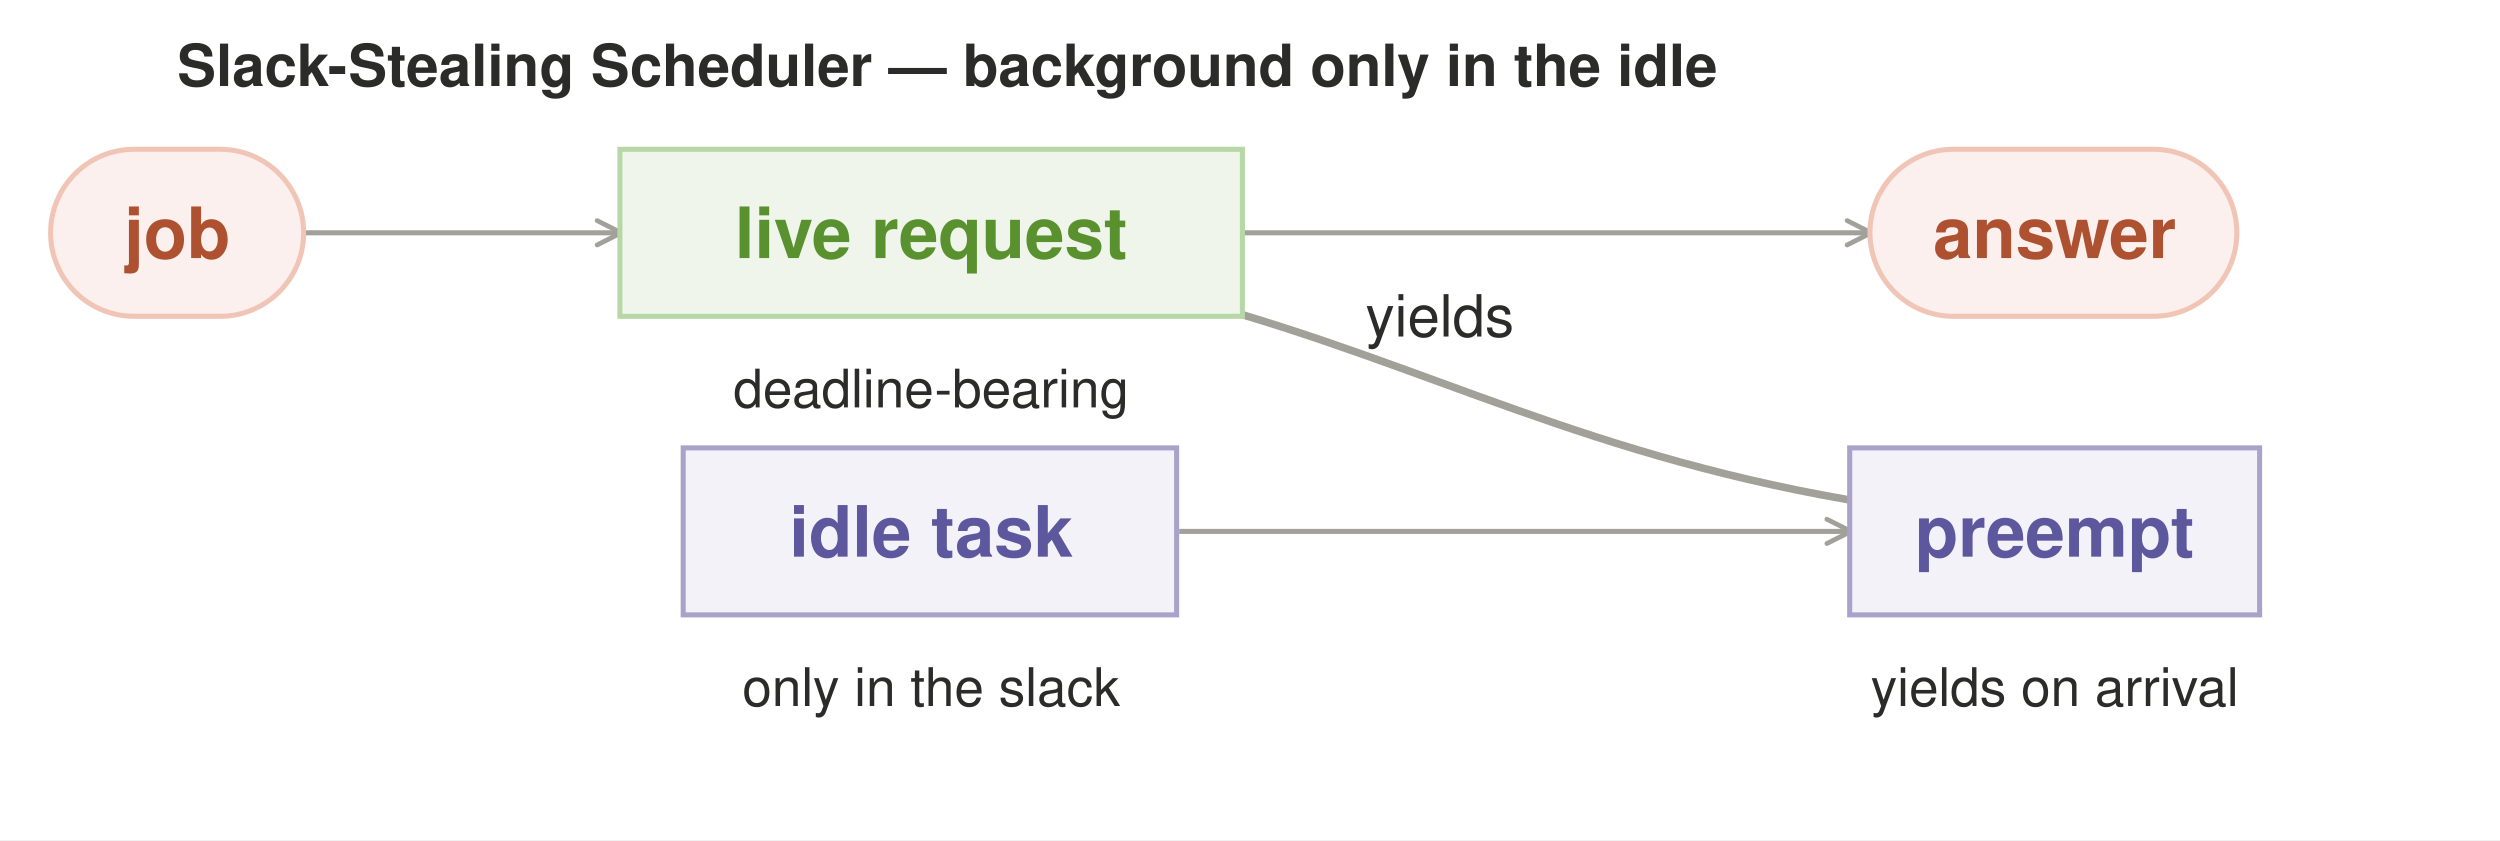
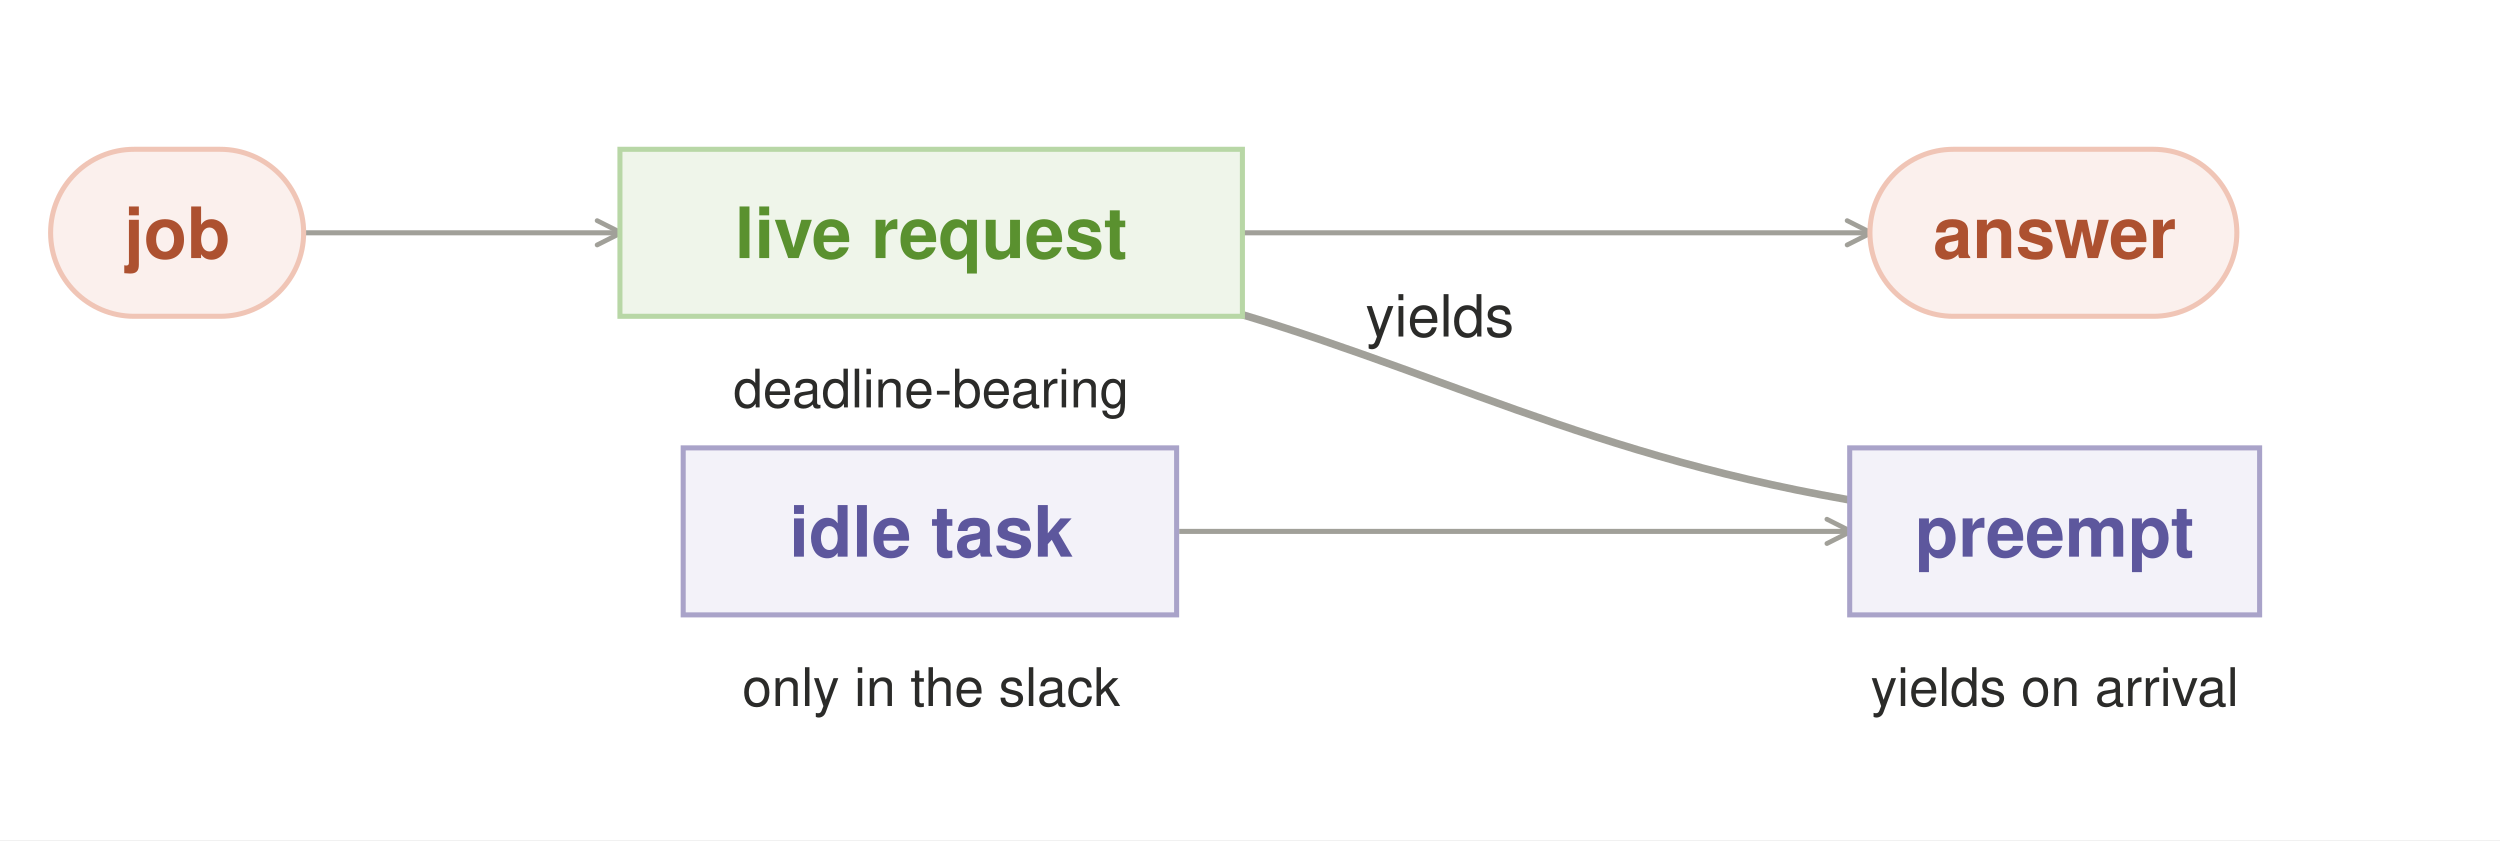
<svg xmlns="http://www.w3.org/2000/svg" viewBox="0 0 988 332" font-family="Avenir Next, Nunito, Segoe UI, Helvetica, Arial, sans-serif" role="img" aria-labelledby="t">
  <defs>
    <marker id="ha" markerWidth="13.3" markerHeight="13.3" refX="11" refY="7.0" orient="auto" markerUnits="userSpaceOnUse">
      <path d="M2 2.2 L11.5 7.0 L2 11.8" fill="none" stroke="#a1a099" stroke-width="1.9" stroke-linecap="round" stroke-linejoin="round" />
    </marker>
    <marker id="Ha" markerWidth="18.1" markerHeight="18.1" refX="15" refY="9.5" orient="auto" markerUnits="userSpaceOnUse">
      <path d="M2 3.0 L15.6 9.5 L2 16.0" fill="none" stroke="#a1a099" stroke-width="3.0" stroke-linecap="round" stroke-linejoin="round" />
    </marker>
    <marker id="hg" markerWidth="13.3" markerHeight="13.3" refX="11" refY="7.0" orient="auto" markerUnits="userSpaceOnUse">
      <path d="M2 2.2 L11.5 7.0 L2 11.8" fill="none" stroke="#5a912f" stroke-width="1.9" stroke-linecap="round" stroke-linejoin="round" />
    </marker>
    <marker id="Hg" markerWidth="18.1" markerHeight="18.1" refX="15" refY="9.5" orient="auto" markerUnits="userSpaceOnUse">
      <path d="M2 3.0 L15.6 9.5 L2 16.0" fill="none" stroke="#5a912f" stroke-width="3.0" stroke-linecap="round" stroke-linejoin="round" />
    </marker>
    <marker id="hp" markerWidth="13.3" markerHeight="13.3" refX="11" refY="7.0" orient="auto" markerUnits="userSpaceOnUse">
      <path d="M2 2.2 L11.5 7.0 L2 11.8" fill="none" stroke="#5d579d" stroke-width="1.9" stroke-linecap="round" stroke-linejoin="round" />
    </marker>
    <marker id="Hp" markerWidth="18.1" markerHeight="18.1" refX="15" refY="9.5" orient="auto" markerUnits="userSpaceOnUse">
      <path d="M2 3.0 L15.6 9.5 L2 16.0" fill="none" stroke="#5d579d" stroke-width="3.0" stroke-linecap="round" stroke-linejoin="round" />
    </marker>
    <marker id="hc" markerWidth="13.3" markerHeight="13.3" refX="11" refY="7.0" orient="auto" markerUnits="userSpaceOnUse">
      <path d="M2 2.2 L11.5 7.0 L2 11.8" fill="none" stroke="#ad5130" stroke-width="1.9" stroke-linecap="round" stroke-linejoin="round" />
    </marker>
    <marker id="Hc" markerWidth="18.1" markerHeight="18.1" refX="15" refY="9.5" orient="auto" markerUnits="userSpaceOnUse">
      <path d="M2 3.0 L15.6 9.5 L2 16.0" fill="none" stroke="#ad5130" stroke-width="3.0" stroke-linecap="round" stroke-linejoin="round" />
    </marker>
    <marker id="hk" markerWidth="13.3" markerHeight="13.3" refX="11" refY="7.0" orient="auto" markerUnits="userSpaceOnUse">
      <path d="M2 2.2 L11.5 7.0 L2 11.8" fill="none" stroke="#2b2b29" stroke-width="1.9" stroke-linecap="round" stroke-linejoin="round" />
    </marker>
    <marker id="Hk" markerWidth="18.1" markerHeight="18.1" refX="15" refY="9.5" orient="auto" markerUnits="userSpaceOnUse">
      <path d="M2 3.0 L15.6 9.5 L2 16.0" fill="none" stroke="#2b2b29" stroke-width="3.0" stroke-linecap="round" stroke-linejoin="round" />
    </marker>
  </defs>
  <rect width="988" height="332" fill="#fff" />
-   <text x="70" y="34" text-anchor="start" fill="#2b2b29" font-size="23" font-weight="700">Slack-Stealing Scheduler — background only in the idle</text>
  <text x="569" y="133" text-anchor="middle" fill="#2b2b29" font-size="23">yields</text>
  <path d="M 120 92 C 183 92, 183 92, 245 92" fill="none" stroke="#a1a099" stroke-width="2" marker-end="url(#ha)" />
  <path d="M 491 92 C 615 92, 615 92, 739 92" fill="none" stroke="#a1a099" stroke-width="2" marker-end="url(#ha)" />
  <path d="M 466 210 C 598 210, 598 210, 731 210" fill="none" stroke="#a1a099" stroke-width="2" marker-end="url(#ha)" />
  <path d="M 892 210 C 569 210, 569 92, 245 92" fill="none" stroke="#a1a099" stroke-width="3" marker-end="url(#Ha)" />
  <rect x="20" y="59" width="100" height="66" rx="33" fill="#fbf0ed" stroke="#f0c5b6" stroke-width="2" />
  <text x="70" y="102" text-anchor="middle" fill="#ad5130" font-size="28" font-weight="600">job</text>
  <rect x="245" y="59" width="246" height="66" rx="0" fill="#eff5ea" stroke="#b8d7a6" stroke-width="2" />
  <text x="368" y="102" text-anchor="middle" fill="#5a912f" font-size="28" font-weight="600">live request</text>
  <text x="368" y="161" text-anchor="middle" fill="#2b2b29" font-size="21">deadline-bearing</text>
  <rect x="739" y="59" width="145" height="66" rx="33" fill="#fbf0ed" stroke="#f0c5b6" stroke-width="2" />
  <text x="812" y="102" text-anchor="middle" fill="#ad5130" font-size="28" font-weight="600">answer</text>
  <rect x="270" y="177" width="195" height="66" rx="0" fill="#f3f2f9" stroke="#a9a3c9" stroke-width="2" />
  <text x="368" y="220" text-anchor="middle" fill="#5d579d" font-size="28" font-weight="600">idle task</text>
  <text x="368" y="279" text-anchor="middle" fill="#2b2b29" font-size="21">only in the slack</text>
  <rect x="731" y="177" width="162" height="66" rx="0" fill="#f3f2f9" stroke="#a9a3c9" stroke-width="2" />
  <text x="812" y="220" text-anchor="middle" fill="#5d579d" font-size="28" font-weight="600">preempt</text>
  <text x="812" y="279" text-anchor="middle" fill="#2b2b29" font-size="21">yields on arrival</text>
</svg>
